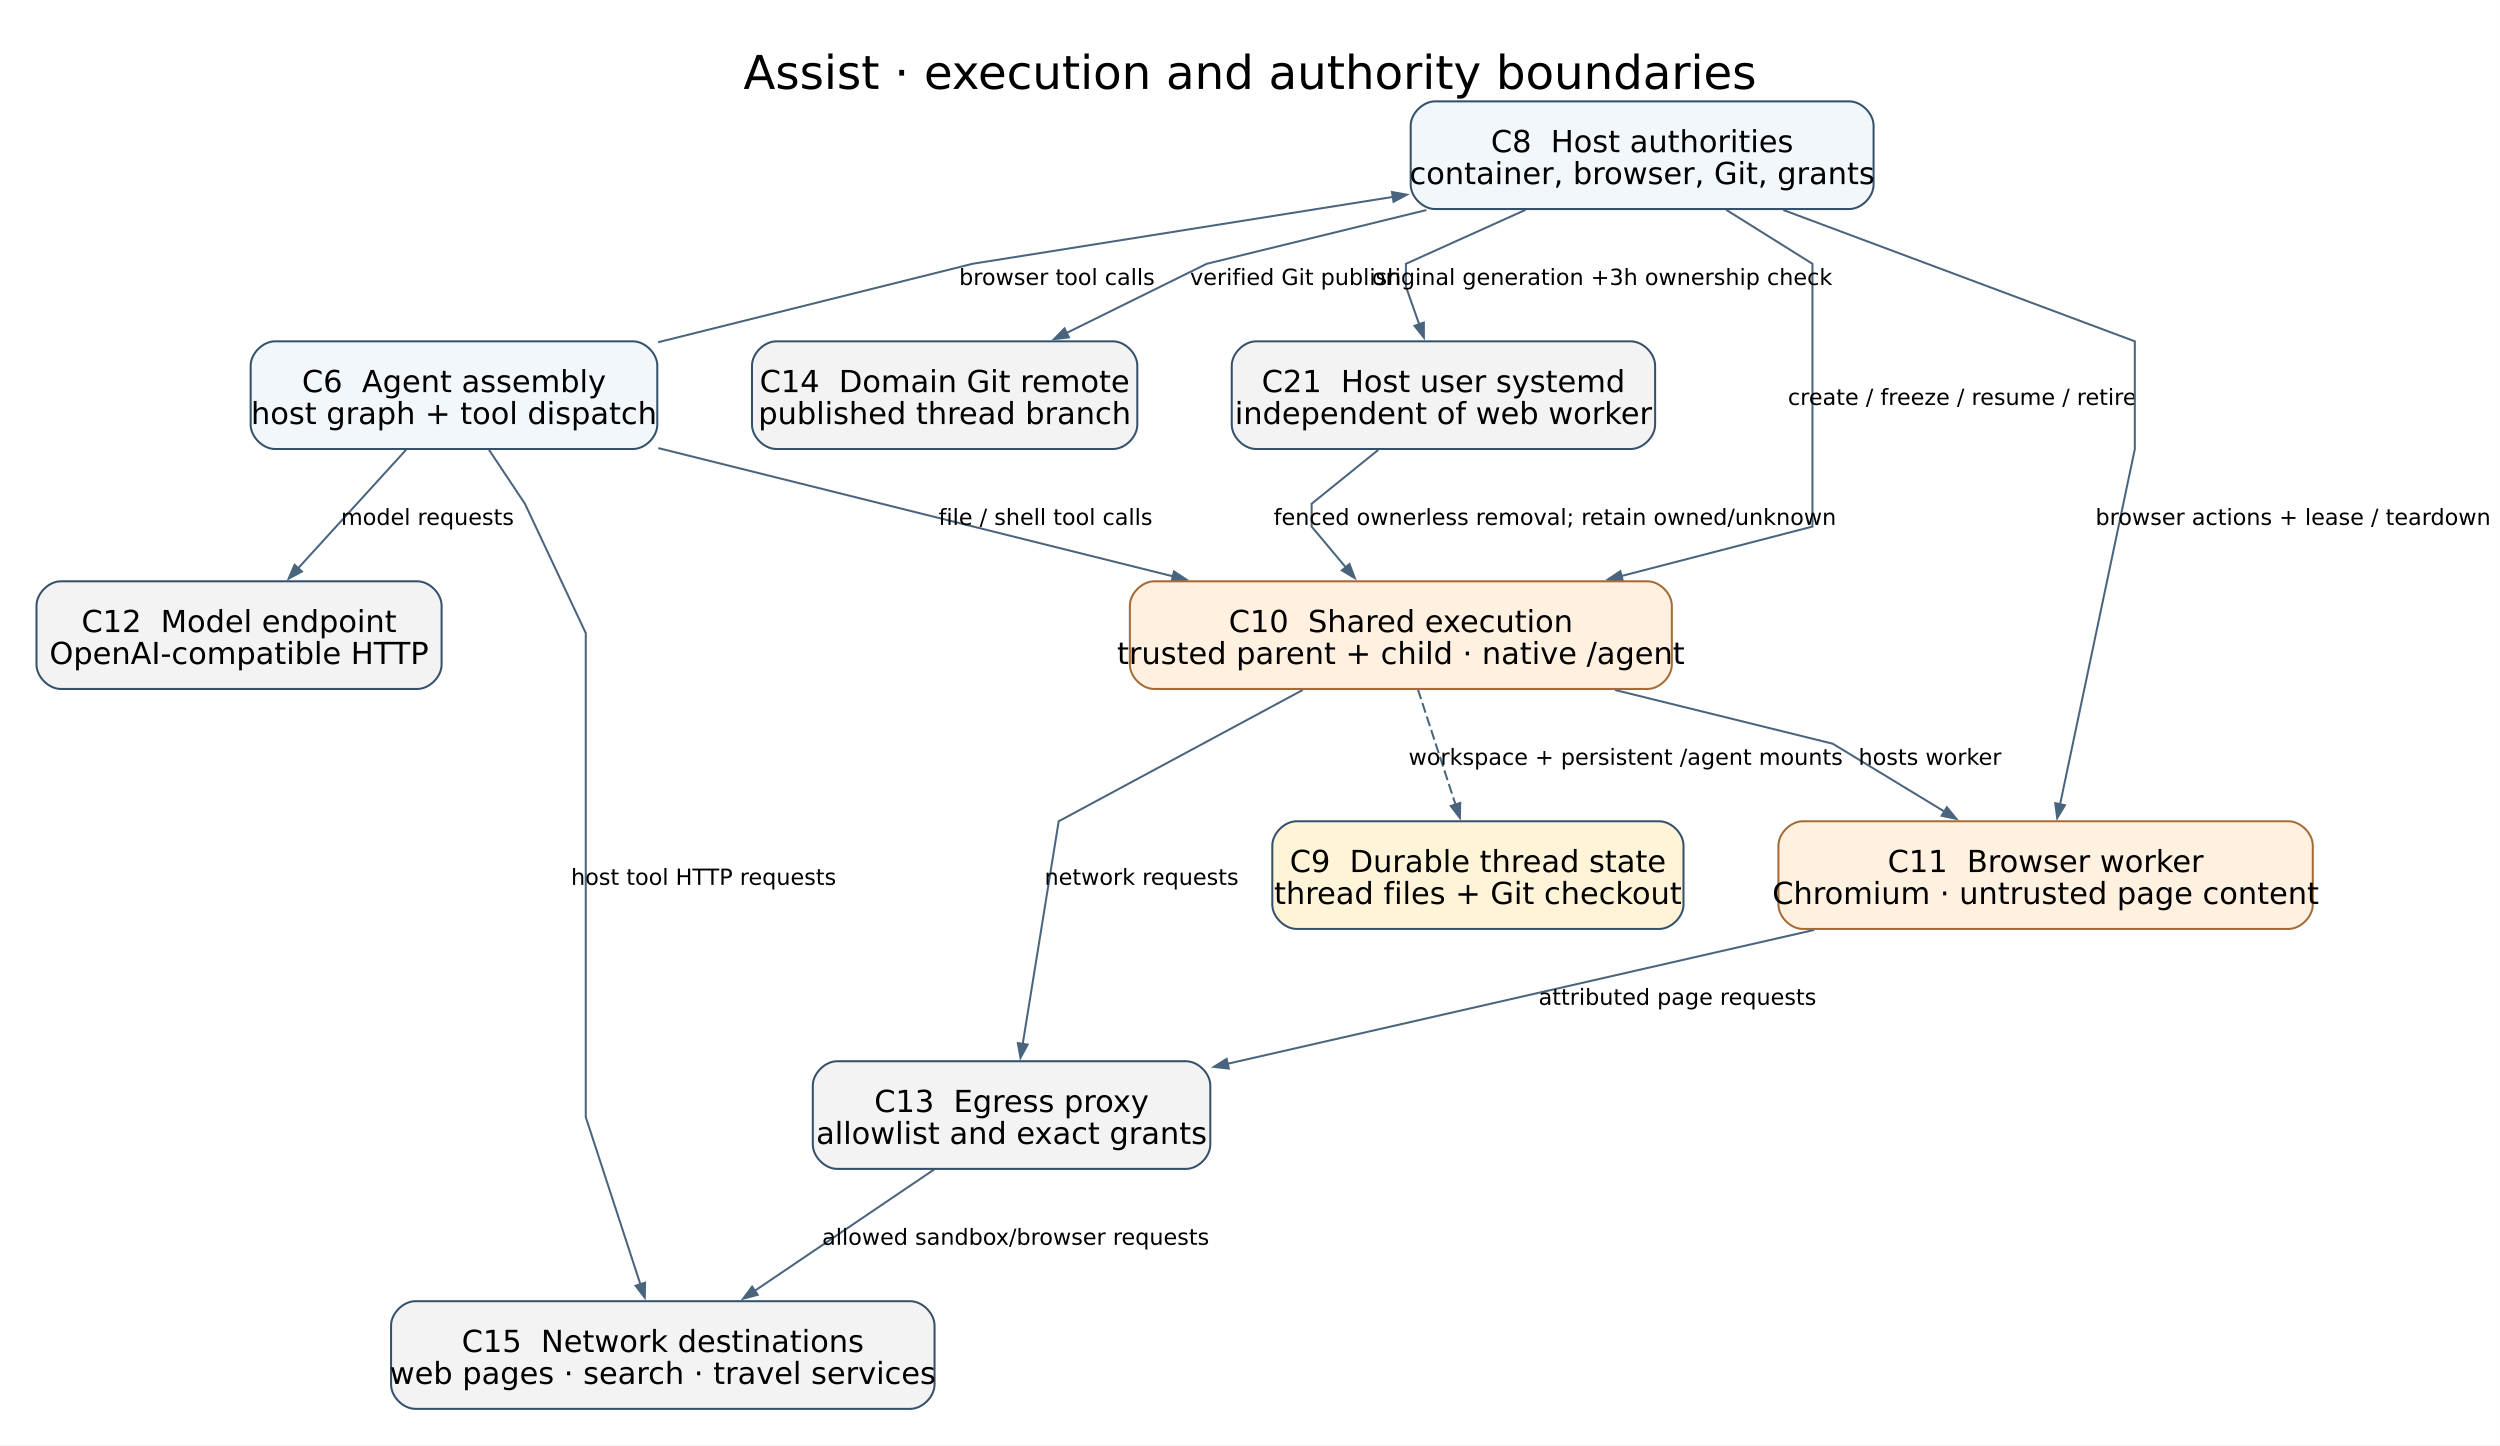
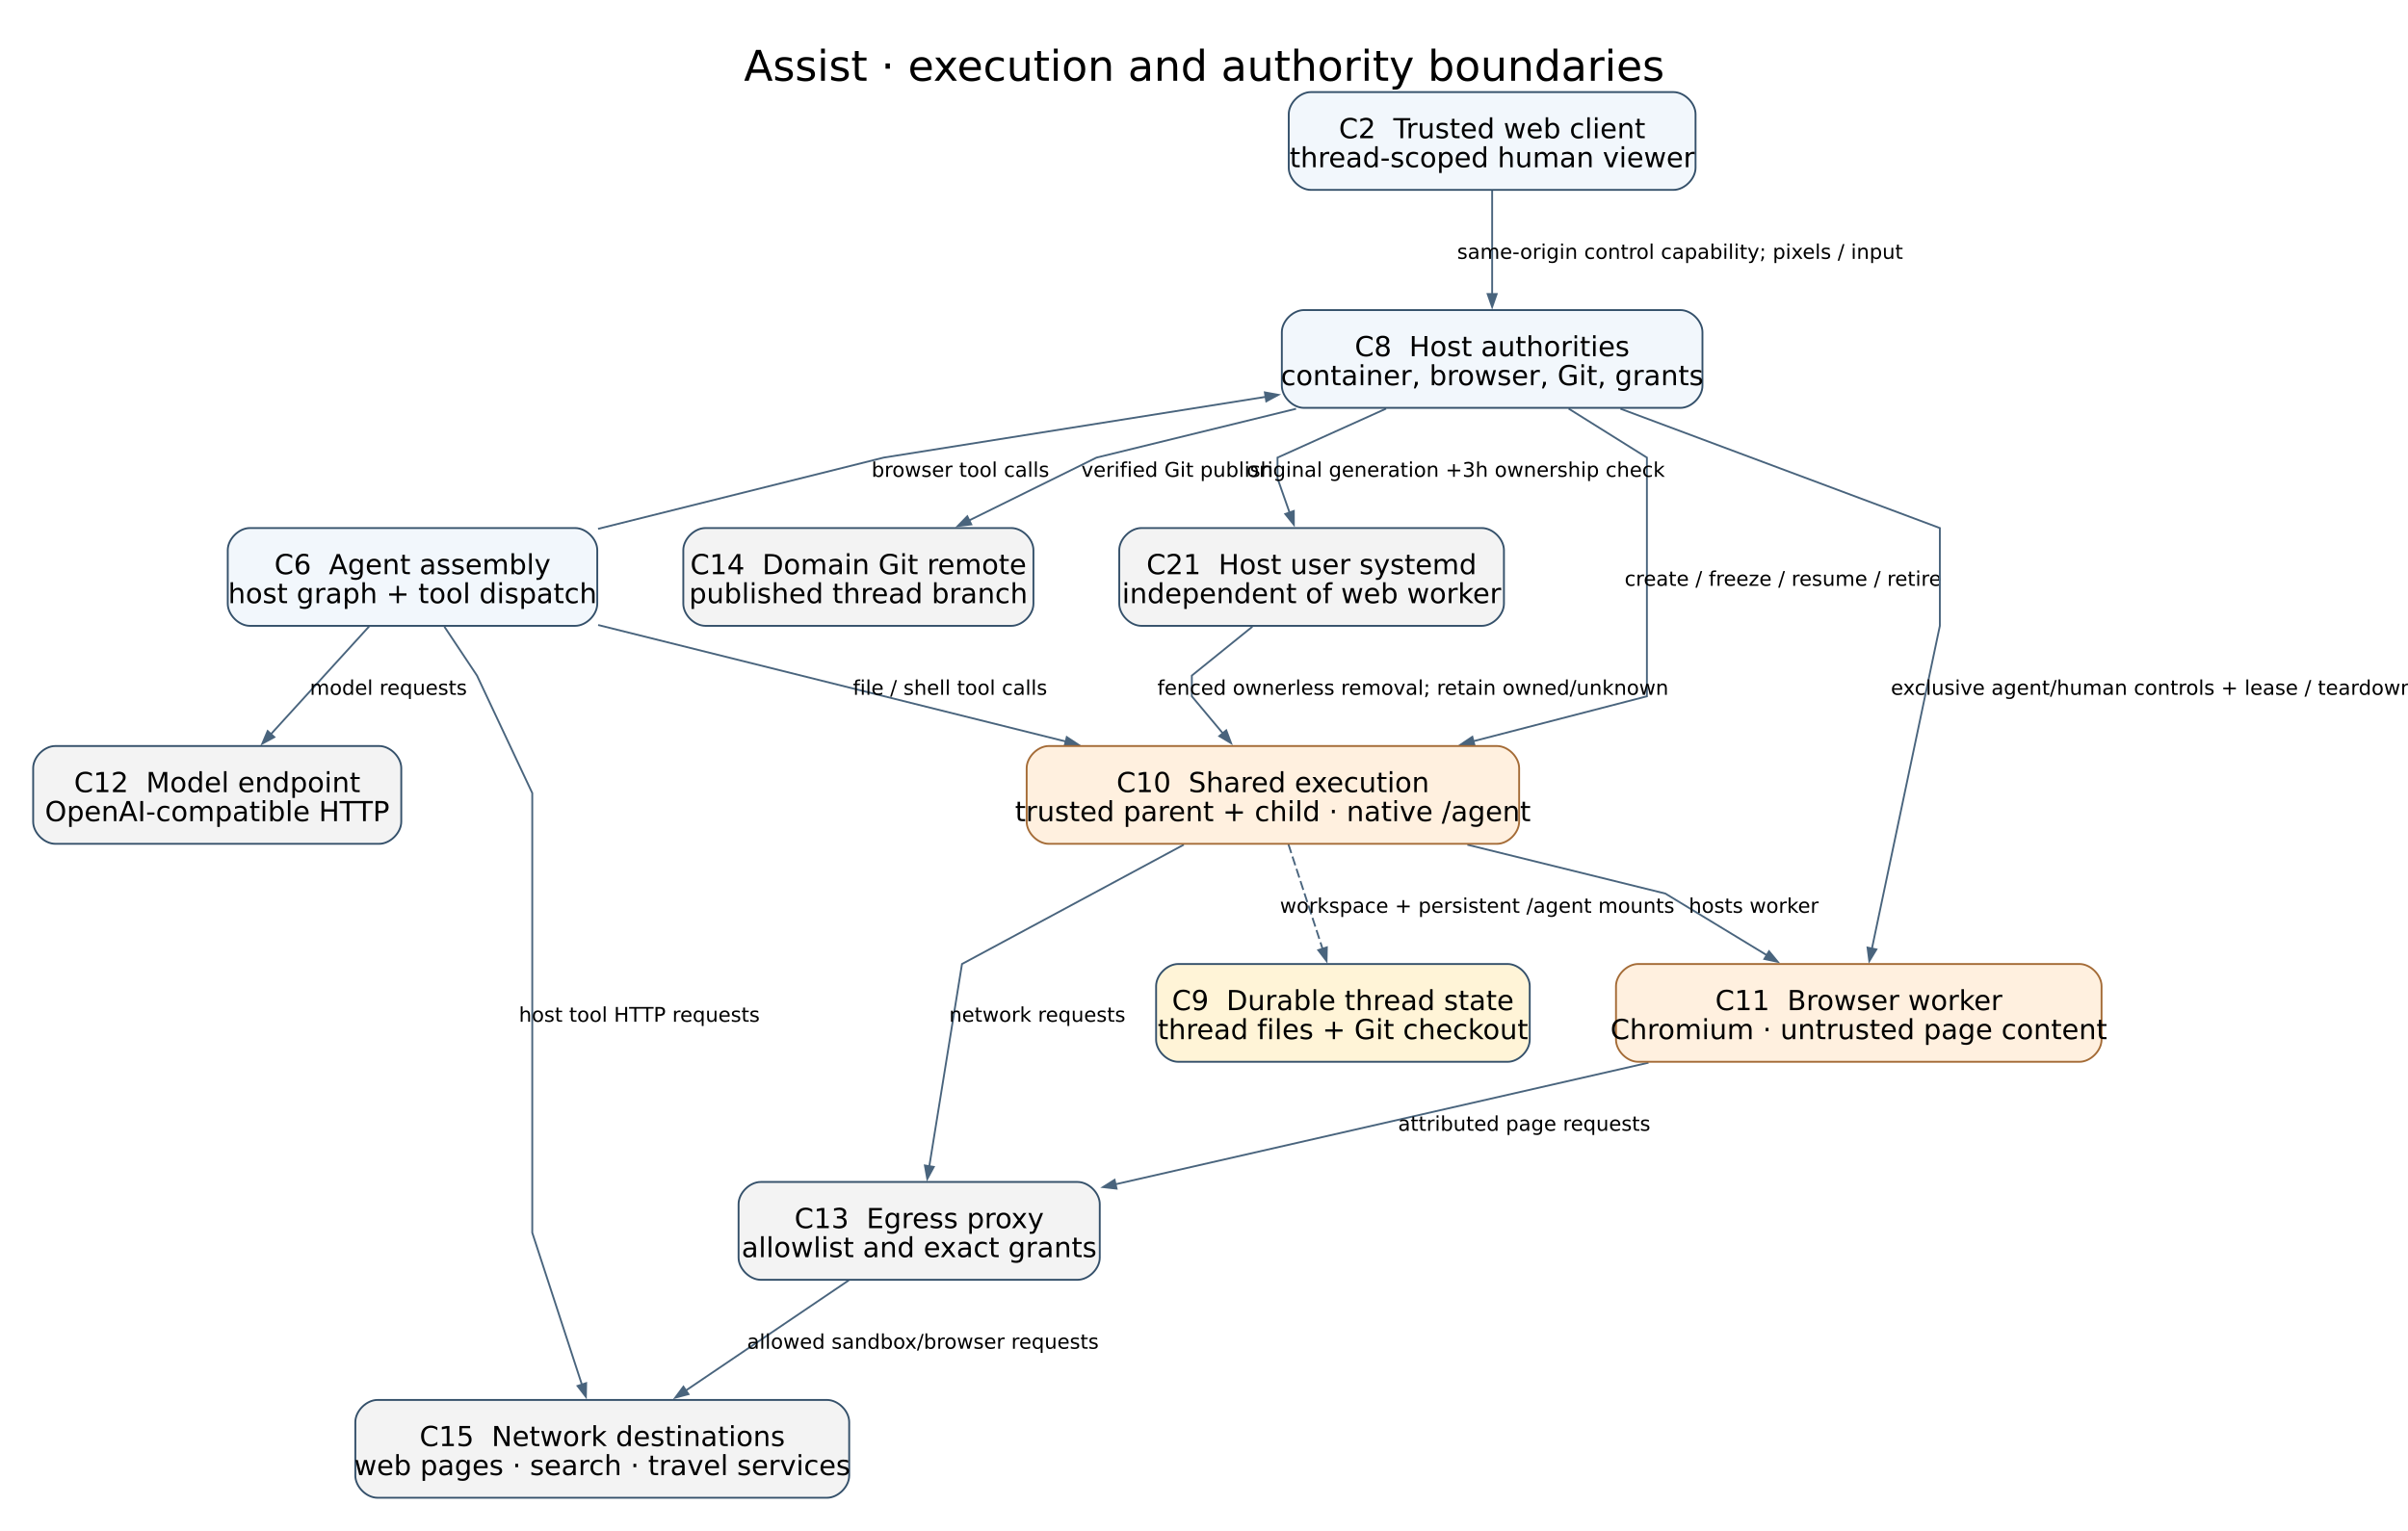
- <svg xmlns="http://www.w3.org/2000/svg" width="1233pt" height="713pt" viewBox="0.00 0.00 1233.00 713.00">
-   <g id="graph0" class="graph" transform="scale(1 1) rotate(0) translate(18 694.85)">
-     <polygon fill="white" stroke="none" points="-18,18 -18,-694.85 1214.95,-694.85 1214.95,18 -18,18" />
-     <text xml:space="preserve" text-anchor="middle" x="598.48" y="-651" font-family="DejaVu Sans" font-size="23.00">Assist · execution and authority boundaries</text>
+ <svg xmlns="http://www.w3.org/2000/svg" width="1307pt" height="831pt" viewBox="0.00 0.00 1307.00 831.00">
+   <g id="graph0" class="graph" transform="scale(1 1) rotate(0) translate(18 813.2)">
+     <polygon fill="white" stroke="none" points="-18,18 -18,-813.2 1289.2,-813.2 1289.2,18 -18,18" />
+     <text xml:space="preserve" text-anchor="middle" x="635.6" y="-769.35" font-family="DejaVu Sans" font-size="23.00">Assist · execution and authority boundaries</text>
    <g id="edge2" class="edge">
      <path fill="none" stroke="#49647d" d="M306.61,-526.07C378.18,-543.93 461.65,-564.75 461.65,-564.75 461.65,-564.75 575.22,-582.82 669.16,-597.77" />
      <polygon fill="#49647d" stroke="#49647d" points="668.53,-600.15 675.83,-598.83 669.3,-595.31 668.53,-600.15" />
      <text xml:space="preserve" text-anchor="middle" x="503.27" y="-554.3" font-family="DejaVu Sans" font-size="11.00">browser tool calls</text>
    </g>
    <g id="edge1" class="edge">
      <path fill="none" stroke="#49647d" d="M306.66,-473.85C381.45,-455.21 483.44,-429.8 560.8,-410.53" />
      <polygon fill="#49647d" stroke="#49647d" points="561.02,-413 567.22,-408.93 559.83,-408.25 561.02,-413" />
      <text xml:space="preserve" text-anchor="middle" x="497.65" y="-435.95" font-family="DejaVu Sans" font-size="11.00">file / shell tool calls</text>
    </g>
-     <g id="edge3" class="edge">
+     <g id="edge4" class="edge">
      <path fill="none" stroke="#49647d" d="M182.38,-473.13C166.59,-455.81 145.7,-432.87 128.89,-414.42" />
      <polygon fill="#49647d" stroke="#49647d" points="130.9,-412.99 124.38,-409.47 127.28,-416.29 130.9,-412.99" />
      <text xml:space="preserve" text-anchor="middle" x="192.83" y="-435.95" font-family="DejaVu Sans" font-size="11.00">model requests</text>
    </g>
-     <g id="edge4" class="edge">
+     <g id="edge5" class="edge">
      <path fill="none" stroke="#49647d" d="M223.19,-472.98C232.01,-459.74 240.9,-446.4 240.9,-446.4 240.9,-446.4 270.9,-382.6 270.9,-382.6 270.9,-382.6 270.9,-382.6 270.9,-143.9 270.9,-143.9 286.65,-95.69 297.87,-61.34" />
      <polygon fill="#49647d" stroke="#49647d" points="300.15,-62.23 300,-54.81 295.49,-60.7 300.15,-62.23" />
      <text xml:space="preserve" text-anchor="middle" x="329.02" y="-258.43" font-family="DejaVu Sans" font-size="11.00">host tool HTTP requests</text>
    </g>
-     <g id="edge5" class="edge">
+     <g id="edge3" class="edge">
+       <path fill="none" stroke="#49647d" d="M791.9,-709.83C791.9,-693.26 791.9,-671.55 791.9,-653.55" />
+       <polygon fill="#49647d" stroke="#49647d" points="794.35,-653.56 791.9,-646.56 789.45,-653.56 794.35,-653.56" />
+       <text xml:space="preserve" text-anchor="middle" x="893.9" y="-672.65" font-family="DejaVu Sans" font-size="11.00">same-origin control capability; pixels / input</text>
+     </g>
+     <g id="edge6" class="edge">
      <path fill="none" stroke="#49647d" d="M833.41,-591.33C854.57,-578.09 875.9,-564.75 875.9,-564.75 875.9,-564.75 875.9,-435.15 875.9,-435.15 875.9,-435.15 829.83,-423.22 781.58,-410.73" />
      <polygon fill="#49647d" stroke="#49647d" points="782.36,-408.41 774.97,-409.02 781.14,-413.15 782.36,-408.41" />
      <text xml:space="preserve" text-anchor="middle" x="949.77" y="-495.13" font-family="DejaVu Sans" font-size="11.00">create / freeze / resume / retire</text>
    </g>
-     <g id="edge8" class="edge">
+     <g id="edge9" class="edge">
      <path fill="none" stroke="#49647d" d="M861.53,-591.28C933.34,-564.45 1034.9,-526.5 1034.9,-526.5 1034.9,-526.5 1034.9,-473.4 1034.9,-473.4 1034.9,-473.4 1010.5,-357.43 998.04,-298.2" />
      <polygon fill="#49647d" stroke="#49647d" points="1000.45,-297.72 996.61,-291.38 995.65,-298.73 1000.45,-297.72" />
-       <text xml:space="preserve" text-anchor="middle" x="1112.95" y="-435.95" font-family="DejaVu Sans" font-size="11.00">browser actions + lease / teardown</text>
+       <text xml:space="preserve" text-anchor="middle" x="1150.08" y="-435.95" font-family="DejaVu Sans" font-size="11.00">exclusive agent/human controls + lease / teardown</text>
    </g>
-     <g id="edge9" class="edge">
+     <g id="edge10" class="edge">
      <path fill="none" stroke="#49647d" d="M685.47,-591.26C631.47,-578.04 577.15,-564.75 577.15,-564.75 577.15,-564.75 541.8,-547.3 508.08,-530.66" />
      <polygon fill="#49647d" stroke="#49647d" points="509.19,-528.47 501.83,-527.57 507.02,-532.87 509.19,-528.47" />
      <text xml:space="preserve" text-anchor="middle" x="621.02" y="-554.3" font-family="DejaVu Sans" font-size="11.00">verified Git publish</text>
    </g>
-     <g id="edge6" class="edge">
+     <g id="edge7" class="edge">
      <path fill="none" stroke="#49647d" d="M734.33,-591.33C704.98,-578.09 675.4,-564.75 675.4,-564.75 675.4,-564.75 675.4,-553.5 675.4,-553.5 675.4,-553.5 678.38,-545.03 681.95,-534.89" />
      <polygon fill="#49647d" stroke="#49647d" points="684.24,-535.76 684.26,-528.34 679.62,-534.13 684.24,-535.76" />
      <text xml:space="preserve" text-anchor="middle" x="772.15" y="-554.3" font-family="DejaVu Sans" font-size="11.00">original generation +3h ownership check</text>
    </g>
-     <g id="edge14" class="edge">
+     <g id="edge15" class="edge">
      <path fill="none" stroke="#49647d" stroke-dasharray="5,2" d="M681.33,-354.78C686.79,-338.06 693.96,-316.11 699.87,-298.01" />
      <polygon fill="#49647d" stroke="#49647d" points="702.18,-298.85 702.02,-291.44 697.52,-297.33 702.18,-298.85" />
      <text xml:space="preserve" text-anchor="middle" x="783.79" y="-317.6" font-family="DejaVu Sans" font-size="11.00">workspace + persistent /agent mounts</text>
    </g>
-     <g id="edge10" class="edge">
+     <g id="edge11" class="edge">
      <path fill="none" stroke="#49647d" d="M778.46,-354.56C832.02,-341.34 885.9,-328.05 885.9,-328.05 885.9,-328.05 913.9,-311.04 940.98,-294.59" />
      <polygon fill="#49647d" stroke="#49647d" points="942.19,-296.71 946.9,-290.99 939.64,-292.53 942.19,-296.71" />
      <text xml:space="preserve" text-anchor="middle" x="933.88" y="-317.6" font-family="DejaVu Sans" font-size="11.00">hosts worker</text>
    </g>
-     <g id="edge11" class="edge">
+     <g id="edge12" class="edge">
      <path fill="none" stroke="#49647d" d="M624.54,-354.58C574.68,-327.75 504.15,-289.8 504.15,-289.8 504.15,-289.8 493.25,-222.32 486.37,-179.77" />
      <polygon fill="#49647d" stroke="#49647d" points="488.83,-179.64 485.3,-173.12 484,-180.42 488.83,-179.64" />
      <text xml:space="preserve" text-anchor="middle" x="545.02" y="-258.43" font-family="DejaVu Sans" font-size="11.00">network requests</text>
    </g>
-     <g id="edge12" class="edge">
+     <g id="edge13" class="edge">
      <path fill="none" stroke="#49647d" d="M876.76,-236.21C790.15,-216.45 671.94,-189.48 587.29,-170.17" />
      <polygon fill="#49647d" stroke="#49647d" points="588.05,-167.83 580.68,-168.66 586.96,-172.61 588.05,-167.83" />
      <text xml:space="preserve" text-anchor="middle" x="809.32" y="-199.25" font-family="DejaVu Sans" font-size="11.00">attributed page requests</text>
    </g>
-     <g id="edge13" class="edge">
+     <g id="edge14" class="edge">
      <path fill="none" stroke="#49647d" d="M442.73,-118.08C416.54,-100.37 381.68,-76.78 354.11,-58.13" />
      <polygon fill="#49647d" stroke="#49647d" points="355.69,-56.24 348.52,-54.35 352.94,-60.3 355.69,-56.24" />
      <text xml:space="preserve" text-anchor="middle" x="482.93" y="-80.9" font-family="DejaVu Sans" font-size="11.00">allowed sandbox/browser requests</text>
    </g>
-     <g id="edge7" class="edge">
+     <g id="edge8" class="edge">
      <path fill="none" stroke="#49647d" d="M661.78,-472.98C645.4,-459.74 628.9,-446.4 628.9,-446.4 628.9,-446.4 628.9,-435.15 628.9,-435.15 628.9,-435.15 636.71,-425.83 645.74,-415.03" />
      <polygon fill="#49647d" stroke="#49647d" points="647.57,-416.67 650.19,-409.73 643.81,-413.52 647.57,-416.67" />
      <text xml:space="preserve" text-anchor="middle" x="748.9" y="-435.95" font-family="DejaVu Sans" font-size="11.00">fenced ownerless removal; retain owned/unknown</text>
    </g>
    <g id="node1" class="node">
      <path fill="#f2f7fc" stroke="#34506a" d="M294.18,-526.5C294.18,-526.5 117.62,-526.5 117.62,-526.5 111.62,-526.5 105.62,-520.5 105.62,-514.5 105.62,-514.5 105.62,-485.4 105.62,-485.4 105.62,-479.4 111.62,-473.4 117.62,-473.4 117.62,-473.4 294.18,-473.4 294.18,-473.4 300.18,-473.4 306.18,-479.4 306.18,-485.4 306.18,-485.4 306.18,-514.5 306.18,-514.5 306.18,-520.5 300.18,-526.5 294.18,-526.5" />
      <text xml:space="preserve" text-anchor="middle" x="205.9" y="-501.45" font-family="DejaVu Sans" font-size="15.00">C6  Agent assembly</text>
      <text xml:space="preserve" text-anchor="middle" x="205.9" y="-485.7" font-family="DejaVu Sans" font-size="15.00">host graph + tool dispatch</text>
    </g>
    <g id="node2" class="node">
+       <path fill="#f2f7fc" stroke="#34506a" d="M890.3,-763.2C890.3,-763.2 693.5,-763.2 693.5,-763.2 687.5,-763.2 681.5,-757.2 681.5,-751.2 681.5,-751.2 681.5,-722.1 681.5,-722.1 681.5,-716.1 687.5,-710.1 693.5,-710.1 693.5,-710.1 890.3,-710.1 890.3,-710.1 896.3,-710.1 902.3,-716.1 902.3,-722.1 902.3,-722.1 902.3,-751.2 902.3,-751.2 902.3,-757.2 896.3,-763.2 890.3,-763.2" />
+       <text xml:space="preserve" text-anchor="middle" x="791.9" y="-738.15" font-family="DejaVu Sans" font-size="15.00">C2  Trusted web client</text>
+       <text xml:space="preserve" text-anchor="middle" x="791.9" y="-722.4" font-family="DejaVu Sans" font-size="15.00">thread-scoped human viewer</text>
+     </g>
+     <g id="node3" class="node">
      <path fill="#f2f7fc" stroke="#34506a" d="M894.05,-644.85C894.05,-644.85 689.75,-644.85 689.75,-644.85 683.75,-644.85 677.75,-638.85 677.75,-632.85 677.75,-632.85 677.75,-603.75 677.75,-603.75 677.75,-597.75 683.75,-591.75 689.75,-591.75 689.75,-591.75 894.05,-591.75 894.05,-591.75 900.05,-591.75 906.05,-597.75 906.05,-603.75 906.05,-603.75 906.05,-632.85 906.05,-632.85 906.05,-638.85 900.05,-644.85 894.05,-644.85" />
      <text xml:space="preserve" text-anchor="middle" x="791.9" y="-619.8" font-family="DejaVu Sans" font-size="15.00">C8  Host authorities</text>
      <text xml:space="preserve" text-anchor="middle" x="791.9" y="-604.05" font-family="DejaVu Sans" font-size="15.00">container, browser, Git, grants</text>
    </g>
-     <g id="node3" class="node">
+     <g id="node4" class="node">
      <path fill="#fff4d7" stroke="#34506a" d="M800.3,-289.8C800.3,-289.8 621.5,-289.8 621.5,-289.8 615.5,-289.8 609.5,-283.8 609.5,-277.8 609.5,-277.8 609.5,-248.7 609.5,-248.7 609.5,-242.7 615.5,-236.7 621.5,-236.7 621.5,-236.7 800.3,-236.7 800.3,-236.7 806.3,-236.7 812.3,-242.7 812.3,-248.7 812.3,-248.7 812.3,-277.8 812.3,-277.8 812.3,-283.8 806.3,-289.8 800.3,-289.8" />
      <text xml:space="preserve" text-anchor="middle" x="710.9" y="-264.75" font-family="DejaVu Sans" font-size="15.00">C9  Durable thread state</text>
      <text xml:space="preserve" text-anchor="middle" x="710.9" y="-249" font-family="DejaVu Sans" font-size="15.00">thread files + Git checkout</text>
    </g>
-     <g id="node4" class="node">
+     <g id="node5" class="node">
      <path fill="#fff0df" stroke="#a46b36" d="M794.55,-408.15C794.55,-408.15 551.25,-408.15 551.25,-408.15 545.25,-408.15 539.25,-402.15 539.25,-396.15 539.25,-396.15 539.25,-367.05 539.25,-367.05 539.25,-361.05 545.25,-355.05 551.25,-355.05 551.25,-355.05 794.55,-355.05 794.55,-355.05 800.55,-355.05 806.55,-361.05 806.55,-367.05 806.55,-367.05 806.55,-396.15 806.55,-396.15 806.55,-402.15 800.55,-408.15 794.55,-408.15" />
      <text xml:space="preserve" text-anchor="middle" x="672.9" y="-383.1" font-family="DejaVu Sans" font-size="15.00">C10  Shared execution</text>
      <text xml:space="preserve" text-anchor="middle" x="672.9" y="-367.35" font-family="DejaVu Sans" font-size="15.00">trusted parent + child · native /agent</text>
    </g>
-     <g id="node5" class="node">
+     <g id="node6" class="node">
      <path fill="#fff0df" stroke="#a46b36" d="M1110.67,-289.8C1110.67,-289.8 871.12,-289.8 871.12,-289.8 865.12,-289.8 859.12,-283.8 859.12,-277.8 859.12,-277.8 859.12,-248.7 859.12,-248.7 859.12,-242.7 865.12,-236.7 871.12,-236.7 871.12,-236.7 1110.67,-236.7 1110.67,-236.7 1116.67,-236.7 1122.67,-242.7 1122.67,-248.7 1122.67,-248.7 1122.67,-277.8 1122.67,-277.8 1122.67,-283.8 1116.67,-289.8 1110.67,-289.8" />
      <text xml:space="preserve" text-anchor="middle" x="990.9" y="-264.75" font-family="DejaVu Sans" font-size="15.00">C11  Browser worker</text>
      <text xml:space="preserve" text-anchor="middle" x="990.9" y="-249" font-family="DejaVu Sans" font-size="15.00">Chromium · untrusted page content</text>
    </g>
-     <g id="node6" class="node">
+     <g id="node7" class="node">
      <path fill="#f3f3f3" stroke="#34506a" d="M187.8,-408.15C187.8,-408.15 12,-408.15 12,-408.15 6,-408.15 0,-402.15 0,-396.15 0,-396.15 0,-367.05 0,-367.05 0,-361.05 6,-355.05 12,-355.05 12,-355.05 187.8,-355.05 187.8,-355.05 193.8,-355.05 199.8,-361.05 199.8,-367.05 199.8,-367.05 199.8,-396.15 199.8,-396.15 199.8,-402.15 193.8,-408.15 187.8,-408.15" />
      <text xml:space="preserve" text-anchor="middle" x="99.9" y="-383.1" font-family="DejaVu Sans" font-size="15.00">C12  Model endpoint</text>
      <text xml:space="preserve" text-anchor="middle" x="99.9" y="-367.35" font-family="DejaVu Sans" font-size="15.00">OpenAI-compatible HTTP</text>
    </g>
-     <g id="node7" class="node">
+     <g id="node8" class="node">
      <path fill="#f3f3f3" stroke="#34506a" d="M566.92,-171.45C566.92,-171.45 394.88,-171.45 394.88,-171.45 388.88,-171.45 382.88,-165.45 382.88,-159.45 382.88,-159.45 382.88,-130.35 382.88,-130.35 382.88,-124.35 388.88,-118.35 394.88,-118.35 394.88,-118.35 566.92,-118.35 566.92,-118.35 572.92,-118.35 578.92,-124.35 578.92,-130.35 578.92,-130.35 578.92,-159.45 578.92,-159.45 578.92,-165.45 572.92,-171.45 566.92,-171.45" />
      <text xml:space="preserve" text-anchor="middle" x="480.9" y="-146.4" font-family="DejaVu Sans" font-size="15.00">C13  Egress proxy</text>
      <text xml:space="preserve" text-anchor="middle" x="480.9" y="-130.65" font-family="DejaVu Sans" font-size="15.00">allowlist and exact grants</text>
    </g>
-     <g id="node8" class="node">
+     <g id="node9" class="node">
      <path fill="#f3f3f3" stroke="#34506a" d="M530.92,-526.5C530.92,-526.5 364.88,-526.5 364.88,-526.5 358.88,-526.5 352.88,-520.5 352.88,-514.5 352.88,-514.5 352.88,-485.4 352.88,-485.4 352.88,-479.4 358.88,-473.4 364.88,-473.4 364.88,-473.4 530.92,-473.4 530.92,-473.4 536.92,-473.4 542.92,-479.4 542.92,-485.4 542.92,-485.4 542.92,-514.5 542.92,-514.5 542.92,-520.5 536.92,-526.5 530.92,-526.5" />
      <text xml:space="preserve" text-anchor="middle" x="447.9" y="-501.45" font-family="DejaVu Sans" font-size="15.00">C14  Domain Git remote</text>
      <text xml:space="preserve" text-anchor="middle" x="447.9" y="-485.7" font-family="DejaVu Sans" font-size="15.00">published thread branch</text>
    </g>
-     <g id="node9" class="node">
+     <g id="node10" class="node">
      <path fill="#f3f3f3" stroke="#34506a" d="M430.92,-53.1C430.92,-53.1 186.88,-53.1 186.88,-53.1 180.88,-53.1 174.87,-47.1 174.87,-41.1 174.87,-41.1 174.87,-12 174.87,-12 174.87,-6 180.87,0 186.87,0 186.87,0 430.92,0 430.92,0 436.92,0 442.92,-6 442.92,-12 442.92,-12 442.92,-41.1 442.92,-41.1 442.92,-47.1 436.92,-53.1 430.92,-53.1" />
      <text xml:space="preserve" text-anchor="middle" x="308.9" y="-28.05" font-family="DejaVu Sans" font-size="15.00">C15  Network destinations</text>
      <text xml:space="preserve" text-anchor="middle" x="308.9" y="-12.3" font-family="DejaVu Sans" font-size="15.00">web pages · search · travel services</text>
    </g>
-     <g id="node10" class="node">
+     <g id="node11" class="node">
      <path fill="#f3f3f3" stroke="#34506a" d="M786.3,-526.5C786.3,-526.5 601.5,-526.5 601.5,-526.5 595.5,-526.5 589.5,-520.5 589.5,-514.5 589.5,-514.5 589.5,-485.4 589.5,-485.4 589.5,-479.4 595.5,-473.4 601.5,-473.4 601.5,-473.4 786.3,-473.4 786.3,-473.4 792.3,-473.4 798.3,-479.4 798.3,-485.4 798.3,-485.4 798.3,-514.5 798.3,-514.5 798.3,-520.5 792.3,-526.5 786.3,-526.5" />
      <text xml:space="preserve" text-anchor="middle" x="693.9" y="-501.45" font-family="DejaVu Sans" font-size="15.00">C21  Host user systemd</text>
      <text xml:space="preserve" text-anchor="middle" x="693.9" y="-485.7" font-family="DejaVu Sans" font-size="15.00">independent of web worker</text>
    </g>
  </g>
</svg>
